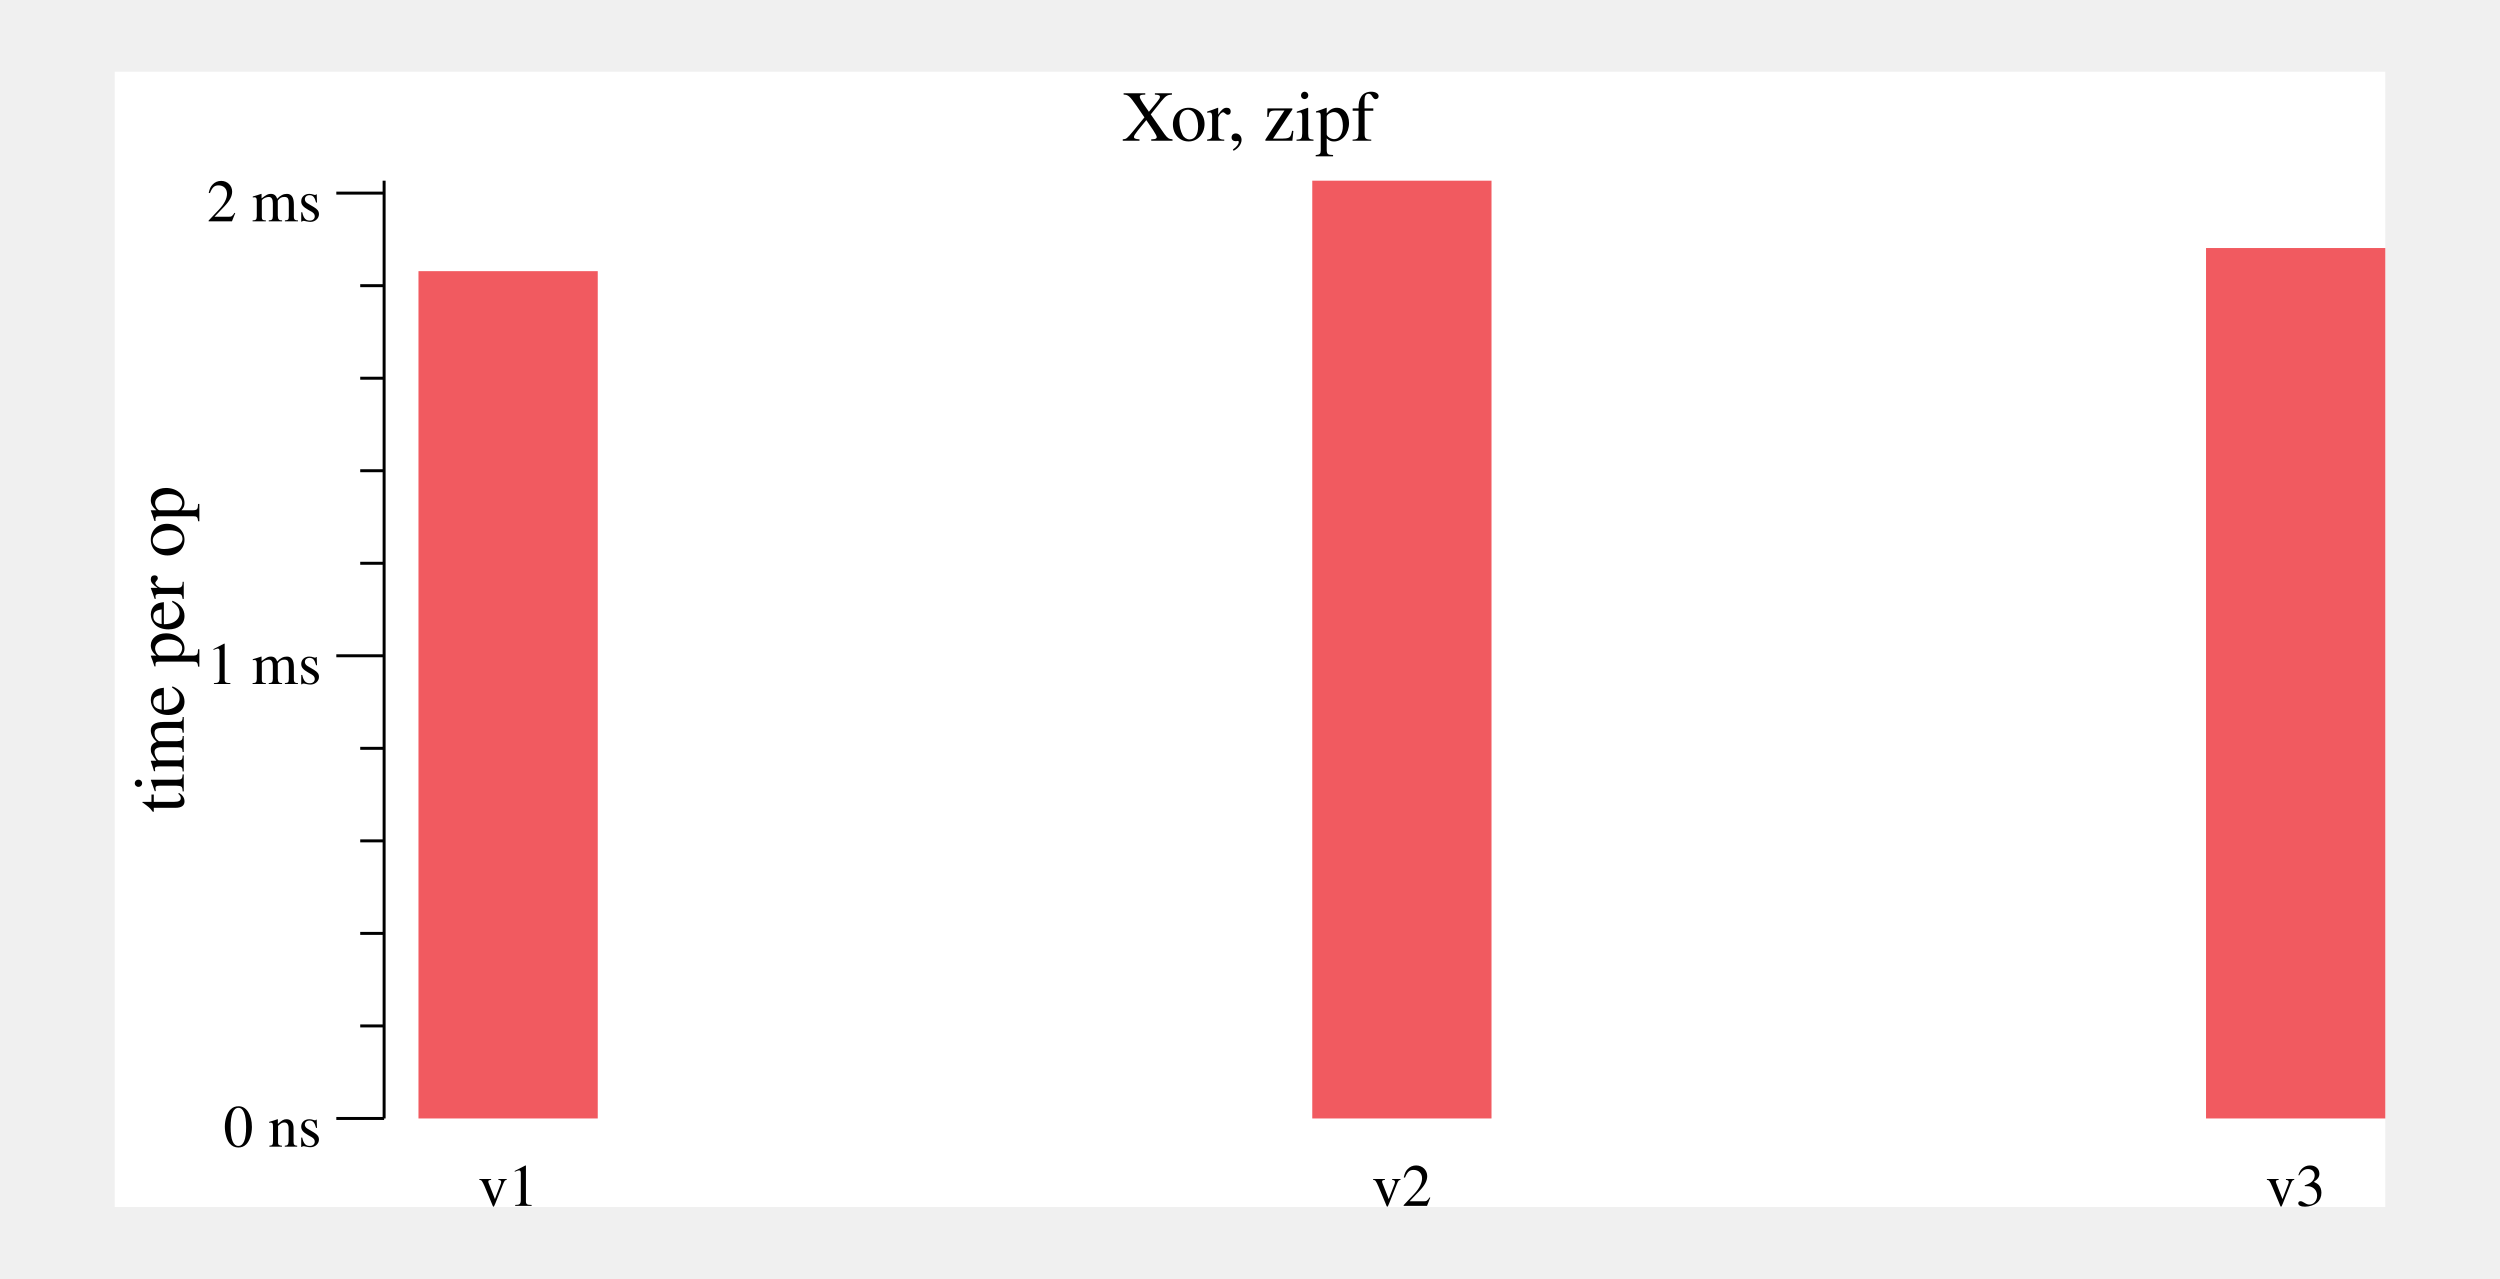
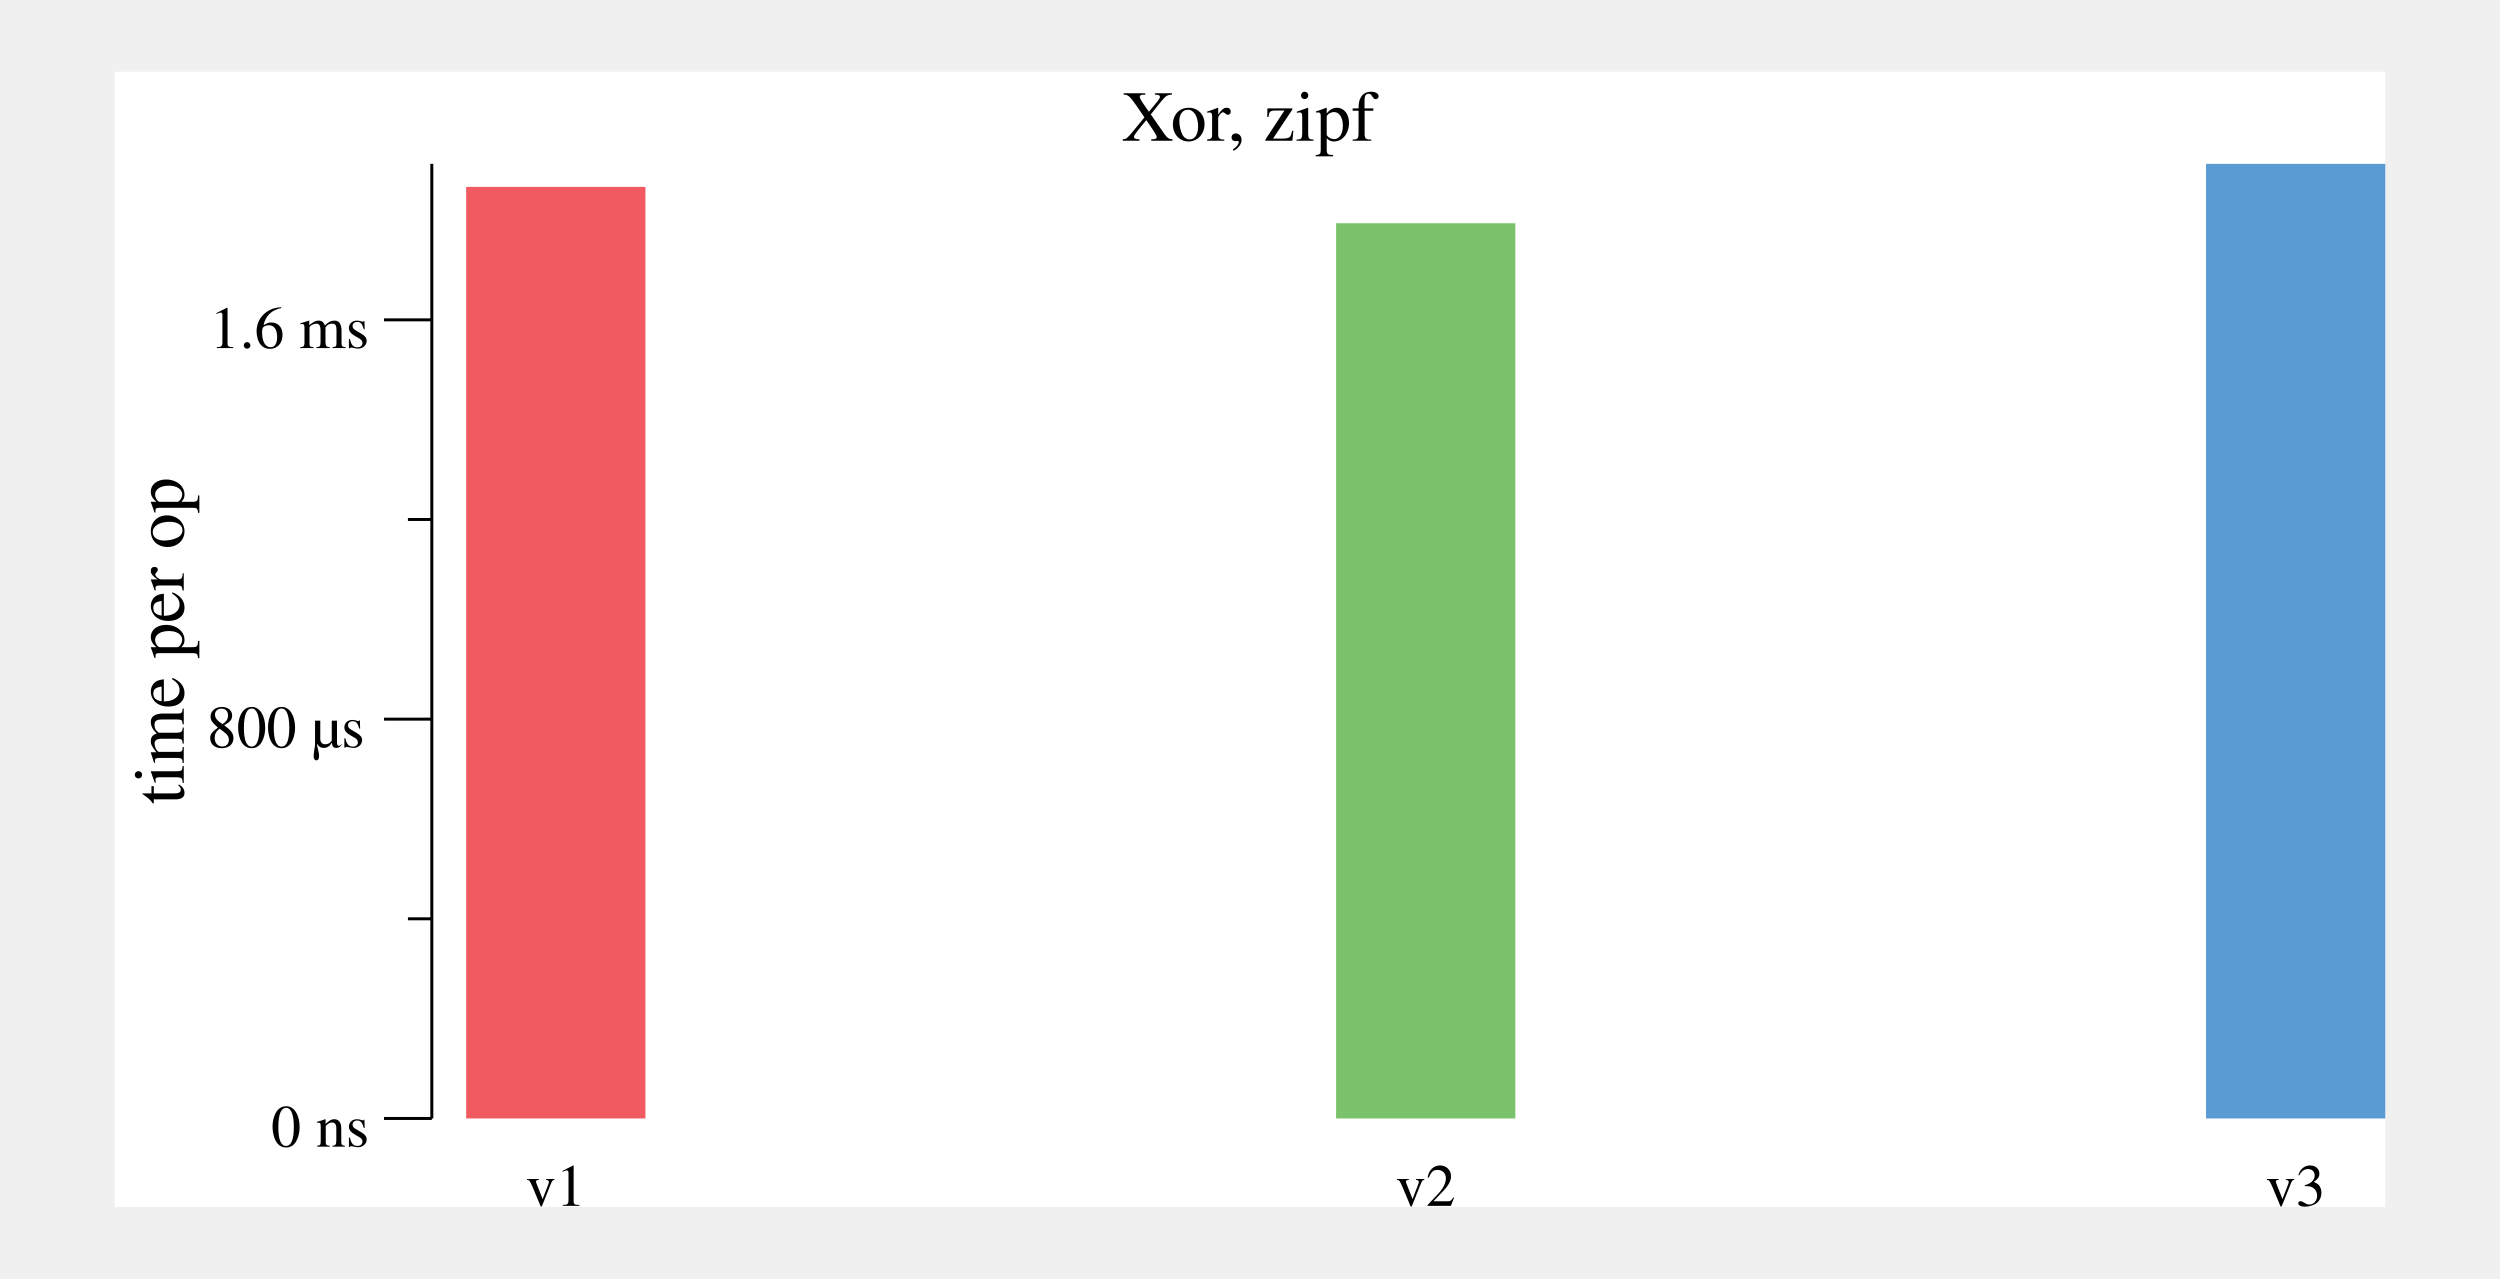
<svg xmlns="http://www.w3.org/2000/svg" width="418.4pt" height="214pt" viewBox="0 0 418.4 214">
  <g transform="scale(1, -1) translate(0, -214)">
    <path d="M19.2,12L399.2,12L399.2,202L19.2,202Z" style="fill:#FFFFFF" />
    <text x="187.78" y="-190.45" transform="scale(1, -1)" style="font-family:Times;font-weight:normal;font-style:normal;font-size:12px">Xor, zipf</text>
-     <text x="80.036" y="-12.186" transform="scale(1, -1)" style="font-family:Times;font-weight:normal;font-style:normal;font-size:10px">v1</text>
-     <text x="229.62" y="-12.186" transform="scale(1, -1)" style="font-family:Times;font-weight:normal;font-style:normal;font-size:10px">v2</text>
+     <text x="88.019" y="-12.186" transform="scale(1, -1)" style="font-family:Times;font-weight:normal;font-style:normal;font-size:10px">v1</text>
+     <text x="233.61" y="-12.186" transform="scale(1, -1)" style="font-family:Times;font-weight:normal;font-style:normal;font-size:10px">v2</text>
    <text x="379.2" y="-12.186" transform="scale(1, -1)" style="font-family:Times;font-weight:normal;font-style:normal;font-size:10px">v3</text>
    <g transform="rotate(90)">
-       <text x="77.962" y="30.755" transform="scale(1, -1)" style="font-family:Times;font-weight:normal;font-style:normal;font-size:12px">time per op</text>
+       <text x="79.374" y="30.755" transform="scale(1, -1)" style="font-family:Times;font-weight:normal;font-style:normal;font-size:12px">time per op</text>
    </g>
-     <text x="37.394" y="-22.093" transform="scale(1, -1)" style="font-family:Times;font-weight:normal;font-style:normal;font-size:10px">0 ns</text>
-     <text x="34.616" y="-99.524" transform="scale(1, -1)" style="font-family:Times;font-weight:normal;font-style:normal;font-size:10px">1 ms</text>
-     <text x="34.616" y="-176.96" transform="scale(1, -1)" style="font-family:Times;font-weight:normal;font-style:normal;font-size:10px">2 ms</text>
-     <path d="M56.286,26.814L64.286,26.814" style="fill:none;stroke:#000000;stroke-width:0.5" />
-     <path d="M56.286,104.25L64.286,104.25" style="fill:none;stroke:#000000;stroke-width:0.5" />
-     <path d="M56.286,181.68L64.286,181.68" style="fill:none;stroke:#000000;stroke-width:0.5" />
-     <path d="M60.286,42.301L64.286,42.301" style="fill:none;stroke:#000000;stroke-width:0.5" />
-     <path d="M60.286,57.787L64.286,57.787" style="fill:none;stroke:#000000;stroke-width:0.5" />
-     <path d="M60.286,73.273L64.286,73.273" style="fill:none;stroke:#000000;stroke-width:0.5" />
-     <path d="M60.286,88.759L64.286,88.759" style="fill:none;stroke:#000000;stroke-width:0.5" />
-     <path d="M60.286,119.73L64.286,119.73" style="fill:none;stroke:#000000;stroke-width:0.5" />
-     <path d="M60.286,135.22L64.286,135.22" style="fill:none;stroke:#000000;stroke-width:0.5" />
-     <path d="M60.286,150.7L64.286,150.7" style="fill:none;stroke:#000000;stroke-width:0.5" />
-     <path d="M60.286,166.19L64.286,166.19" style="fill:none;stroke:#000000;stroke-width:0.5" />
-     <path d="M64.286,26.814L64.286,183.76" style="fill:none;stroke:#000000;stroke-width:0.5" />
-     <path d="M70.036,26.814L70.036,168.62L100.04,168.62L100.04,26.814Z" style="fill:#F15A60" />
-     <path d="M219.62,26.814L219.62,183.76L249.62,183.76L249.62,26.814Z" style="fill:#F15A60" />
-     <path d="M369.2,26.814L369.2,172.49L399.2,172.49L399.2,26.814Z" style="fill:#F15A60" />
+     <text x="45.378" y="-22.093" transform="scale(1, -1)" style="font-family:Times;font-weight:normal;font-style:normal;font-size:10px">0 ns</text>
+     <text x="34.616" y="-88.923" transform="scale(1, -1)" style="font-family:Times;font-weight:normal;font-style:normal;font-size:10px">800 µs</text>
+     <text x="35.099" y="-155.75" transform="scale(1, -1)" style="font-family:Times;font-weight:normal;font-style:normal;font-size:10px">1.6 ms</text>
+     <path d="M64.269,26.814L72.269,26.814" style="fill:none;stroke:#000000;stroke-width:0.5" />
+     <path d="M64.269,93.644L72.269,93.644" style="fill:none;stroke:#000000;stroke-width:0.5" />
+     <path d="M64.269,160.47L72.269,160.47" style="fill:none;stroke:#000000;stroke-width:0.5" />
+     <path d="M68.269,60.229L72.269,60.229" style="fill:none;stroke:#000000;stroke-width:0.5" />
+     <path d="M68.269,127.06L72.269,127.06" style="fill:none;stroke:#000000;stroke-width:0.5" />
+     <path d="M72.269,26.814L72.269,186.58" style="fill:none;stroke:#000000;stroke-width:0.5" />
+     <path d="M78.019,26.814L78.019,182.72L108.02,182.72L108.02,26.814Z" style="fill:#F15A60" />
+     <path d="M223.61,26.814L223.61,26.814L253.61,26.814L253.61,26.814Z" style="fill:#F15A60" />
+     <path d="M369.2,26.814L369.2,26.814L399.2,26.814L399.2,26.814Z" style="fill:#F15A60" />
+     <path d="M78.019,26.814L78.019,26.814L108.02,26.814L108.02,26.814Z" style="fill:#7AC36A" />
+     <path d="M223.61,26.814L223.61,176.64L253.61,176.64L253.61,26.814Z" style="fill:#7AC36A" />
+     <path d="M369.2,26.814L369.2,26.814L399.2,26.814L399.2,26.814Z" style="fill:#7AC36A" />
+     <path d="M78.019,26.814L78.019,26.814L108.02,26.814L108.02,26.814Z" style="fill:#5A9BD4" />
+     <path d="M223.61,26.814L223.61,26.814L253.61,26.814L253.61,26.814Z" style="fill:#5A9BD4" />
+     <path d="M369.2,26.814L369.2,186.58L399.2,186.58L399.2,26.814Z" style="fill:#5A9BD4" />
  </g>
</svg>
